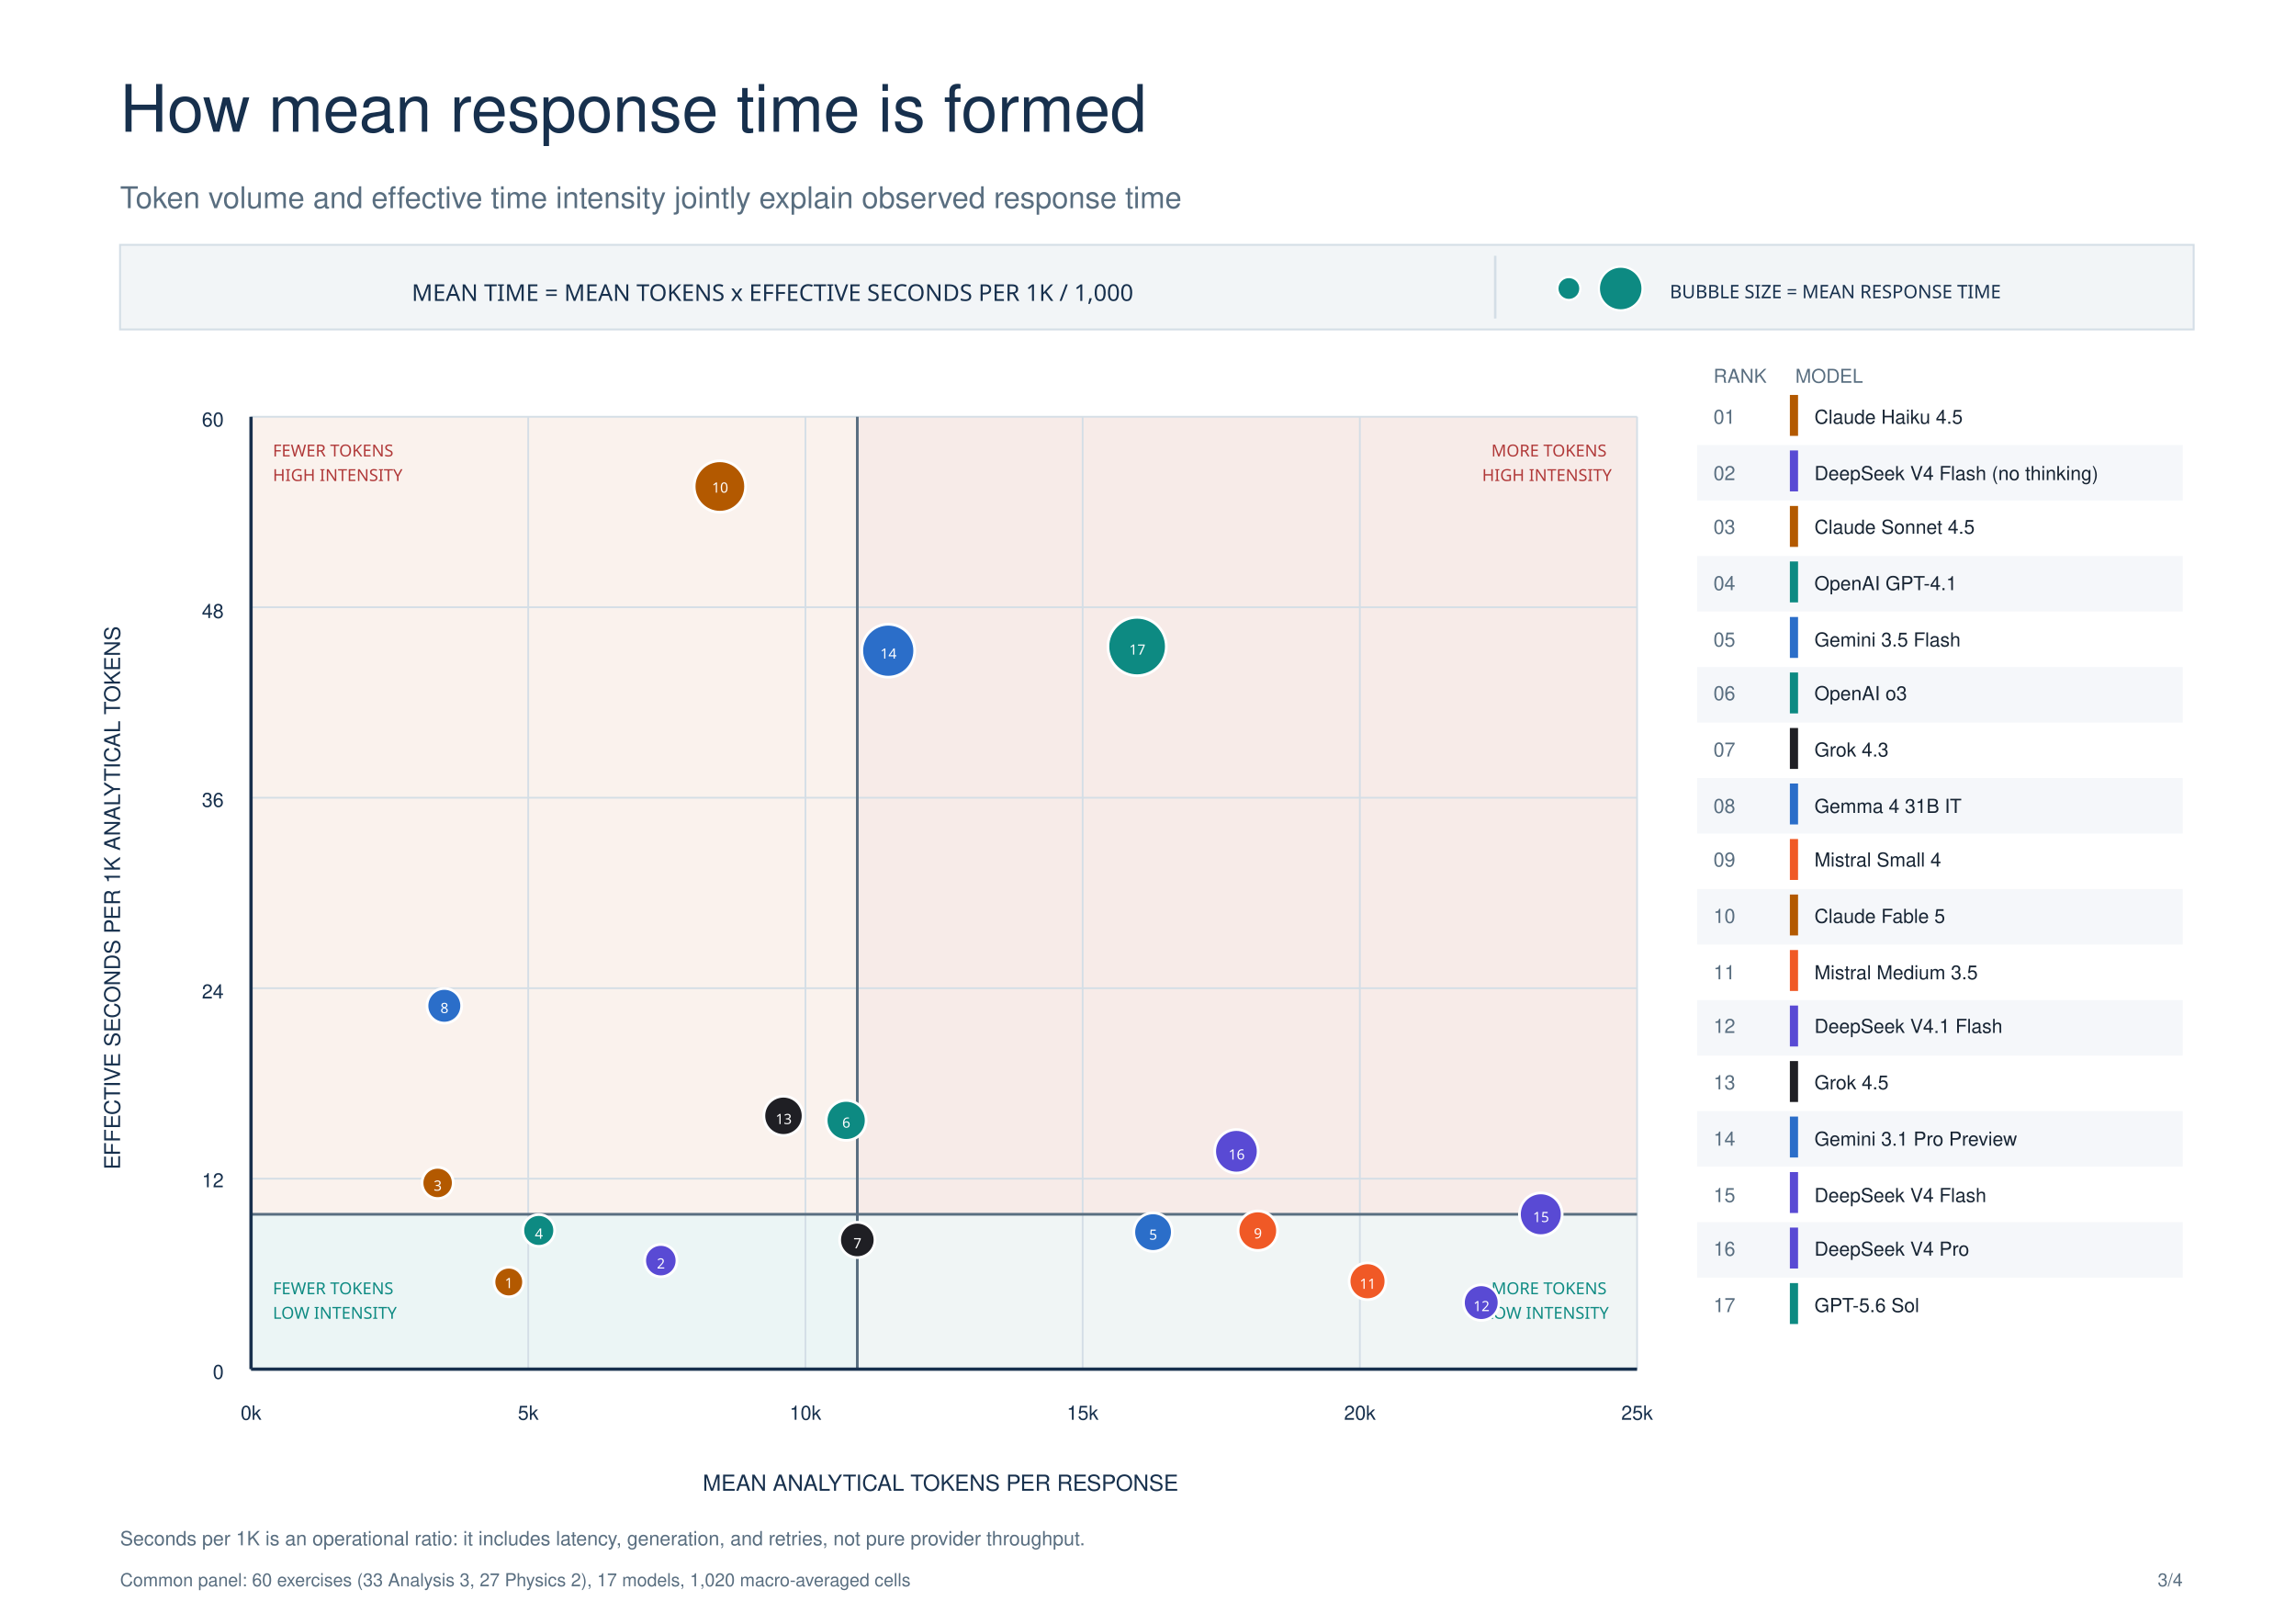
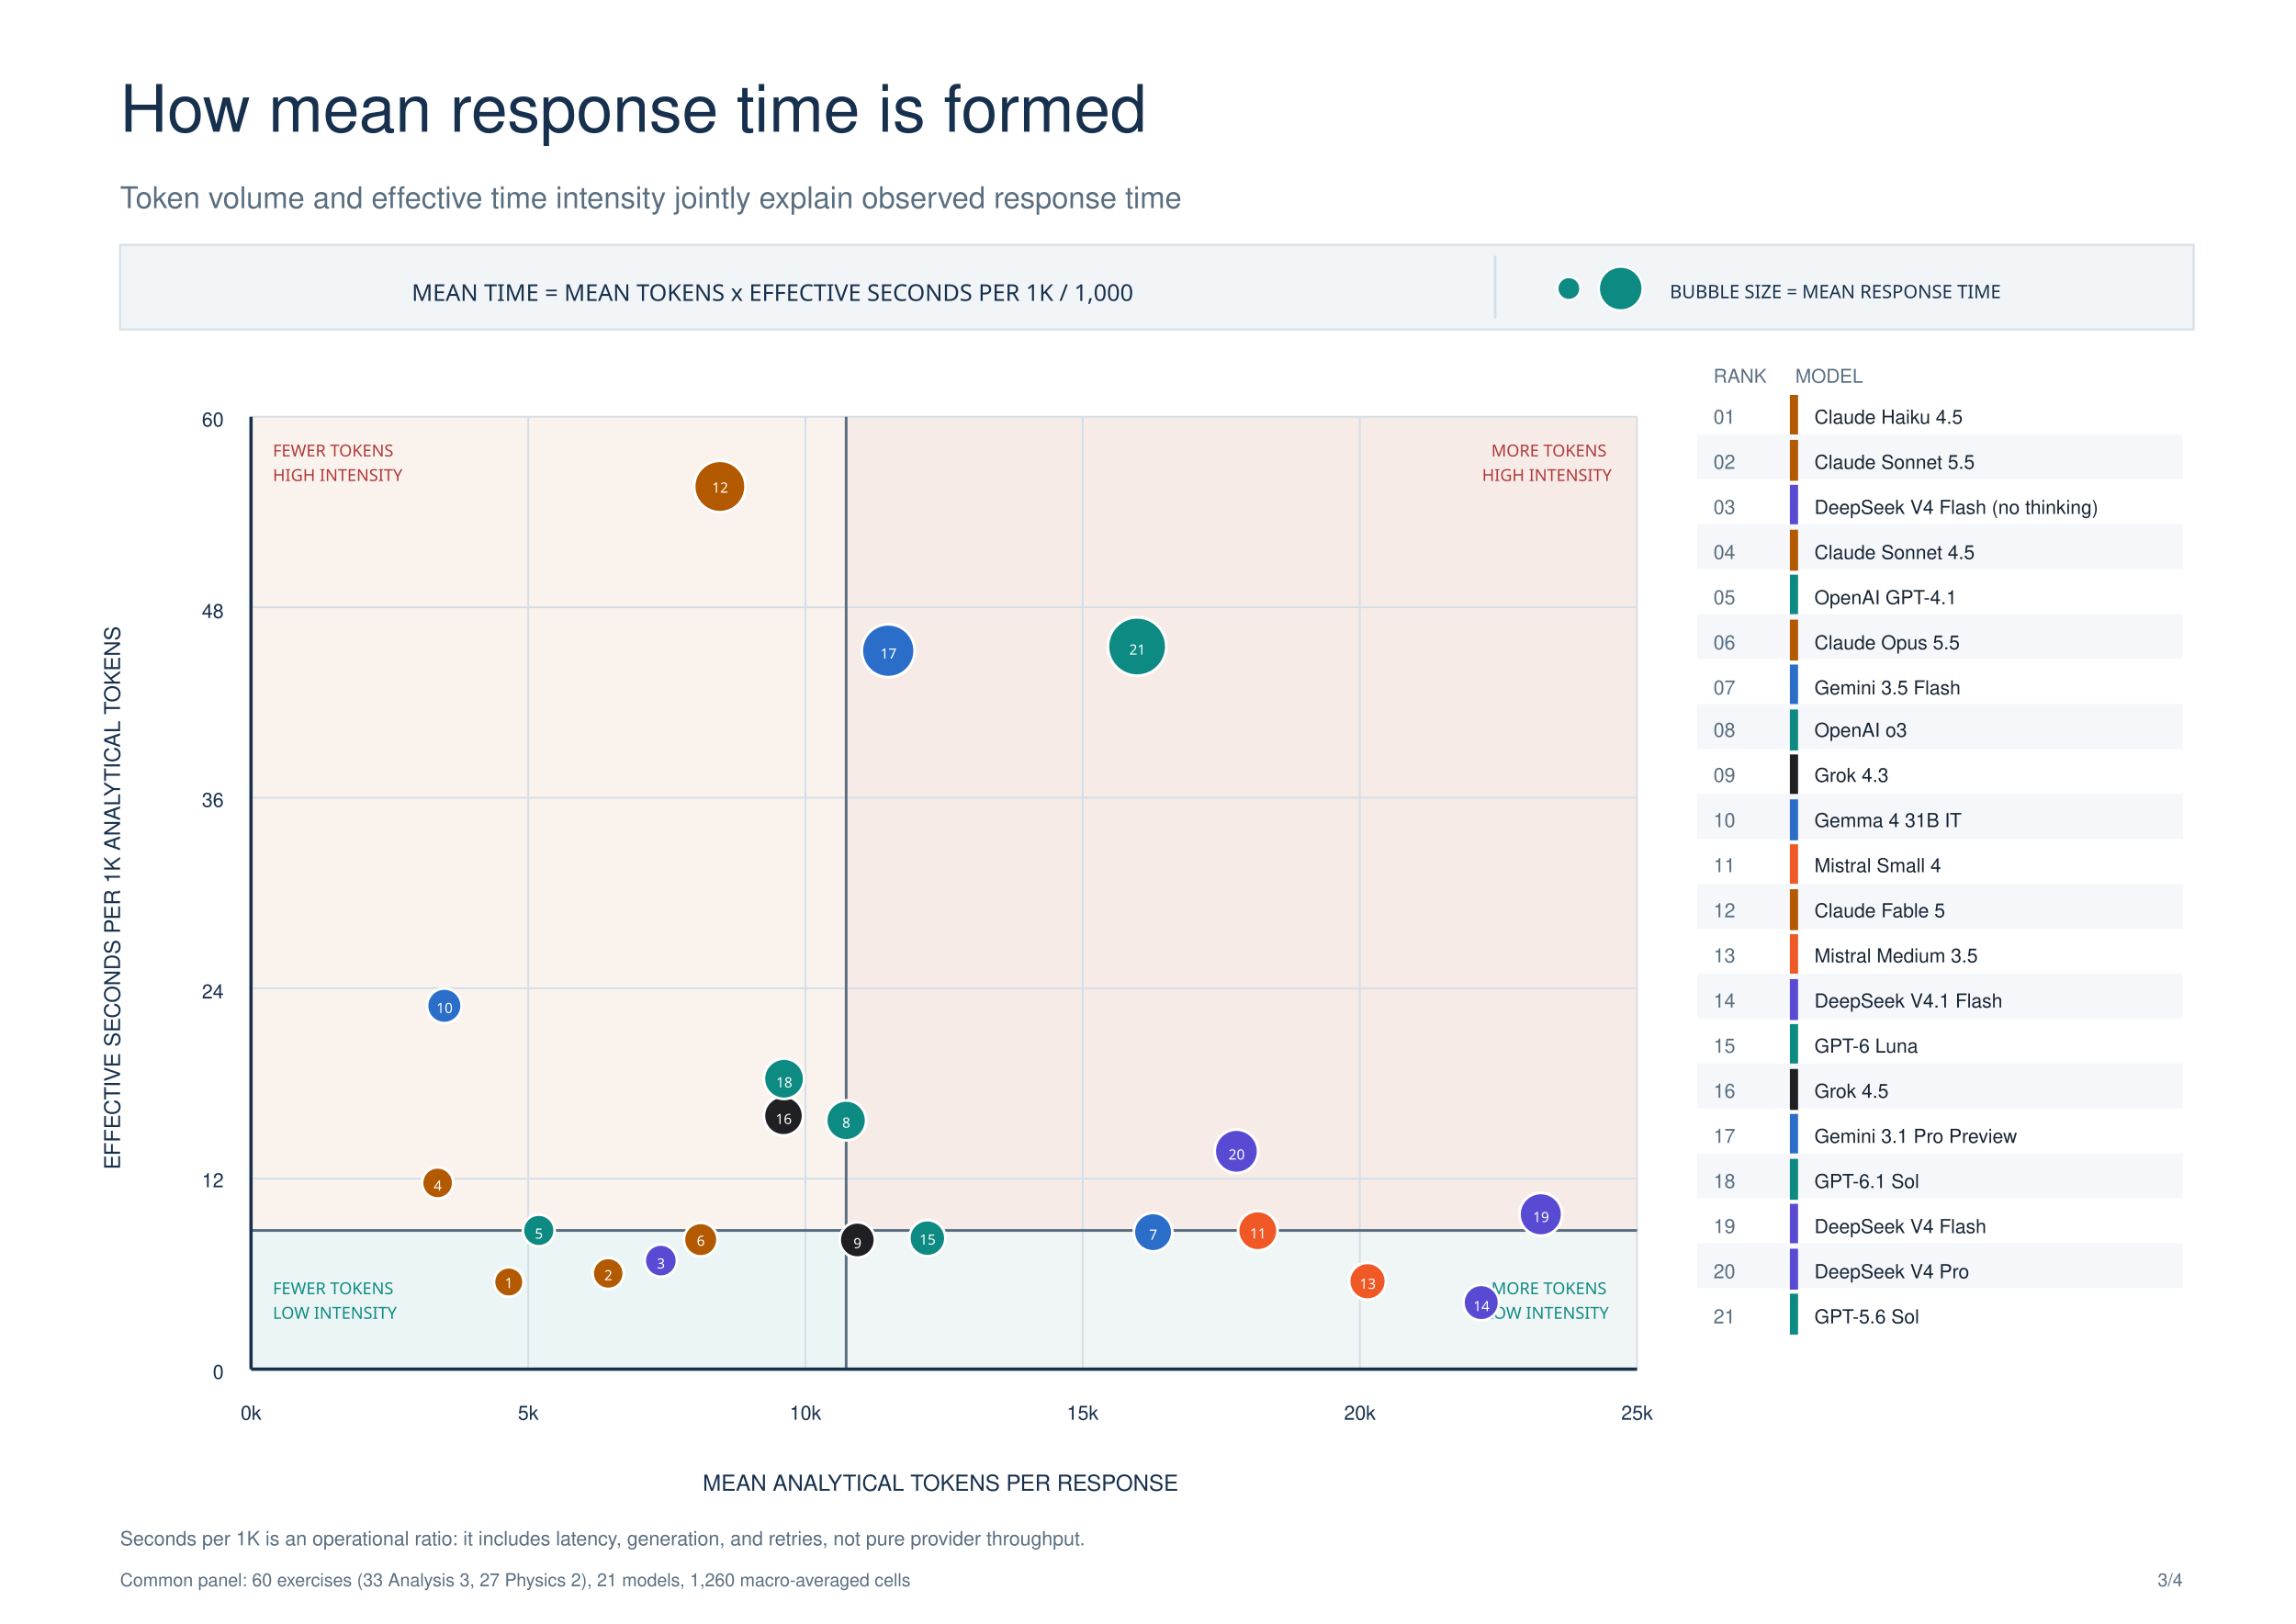
<svg xmlns="http://www.w3.org/2000/svg" width="841.89" height="595.276" preserveAspectRatio="xMinYMin meet" viewBox="0 0 841 595" version="1.0" fill-rule="evenodd">
  <clipPath id="clip">
    <rect x="0" y="0" width="841.89" height="595.276" />
  </clipPath>
  <g id="group" transform="scale(1,-1) translate(0,-595)" style="clip-path: url(#clip)">
    <g transform="">
      <text x="44" y="547.276" style="font-family: Helvetica; font-size: 24px;fill: rgb(9%,19%,30%); stroke:none;" transform="translate(0,1094) scale(1,-1)">How mean response time is formed</text>
      <text x="44" y="519.276" style="font-family: Helvetica; font-size: 11px;fill: rgb(35%,43%,50%); stroke:none;" transform="translate(0,1038) scale(1,-1)">Token volume and effective time intensity jointly explain observed response time</text>
      <rect x="44" y="474.276" width="760" height="31.0" style="stroke: rgb(83%,87%,90%); stroke-linecap: butt; stroke-width: 0.7; fill: rgb(95%,96%,97%); fill-rule: evenodd;" />
      <text x="150.892" y="485.276" style="font-family: Helvetica-Bold; font-size: 8.5px;fill: rgb(9%,19%,30%); stroke:none;" transform="translate(0,970) scale(1,-1)">MEAN TIME = MEAN TOKENS x EFFECTIVE SECONDS PER 1K / 1,000</text>
      <path d="M 548,501.276 L 548,478.276 Z" style="stroke: rgb(83%,87%,90%); stroke-linecap: butt; stroke-width: 0.9;" />
      <circle cx="575" cy="489.276" r="4.2" style="stroke: rgb(100%,100%,100%); stroke-linecap: butt; stroke-width: 0.8; fill: rgb(5%,54%,51%); fill-rule: evenodd;" />
      <circle cx="594" cy="489.276" r="8.0" style="stroke: rgb(100%,100%,100%); stroke-linecap: butt; stroke-width: 0.8; fill: rgb(5%,54%,51%); fill-rule: evenodd;" />
      <text x="612" y="486.276" style="font-family: Helvetica-Bold; font-size: 6.8px;fill: rgb(9%,19%,30%); stroke:none;" transform="translate(0,972) scale(1,-1)">BUBBLE SIZE = MEAN RESPONSE TIME</text>
-       <rect x="92" y="150.029" width="222.214" height="292.246" style="stroke: none; stroke-linecap: butt; stroke-width: 0; fill: rgb(98%,95%,93%); fill-rule: evenodd;" />
-       <rect x="314.214" y="150.029" width="285.786" height="292.246" style="stroke: none; stroke-linecap: butt; stroke-width: 0; fill: rgb(97%,92%,91%); fill-rule: evenodd;" />
-       <rect x="92" y="93.276" width="222.214" height="56.754" style="stroke: none; stroke-linecap: butt; stroke-width: 0; fill: rgb(92%,96%,96%); fill-rule: evenodd;" />
-       <rect x="314.214" y="93.276" width="285.786" height="56.754" style="stroke: none; stroke-linecap: butt; stroke-width: 0; fill: rgb(94%,96%,96%); fill-rule: evenodd;" />
+       <rect x="92" y="144.107" width="218.124" height="298.169" style="stroke: none; stroke-linecap: butt; stroke-width: 0; fill: rgb(98%,95%,93%); fill-rule: evenodd;" />
+       <rect x="310.124" y="144.107" width="289.876" height="298.169" style="stroke: none; stroke-linecap: butt; stroke-width: 0; fill: rgb(97%,92%,91%); fill-rule: evenodd;" />
+       <rect x="92" y="93.276" width="218.124" height="50.831" style="stroke: none; stroke-linecap: butt; stroke-width: 0; fill: rgb(92%,96%,96%); fill-rule: evenodd;" />
+       <rect x="310.124" y="93.276" width="289.876" height="50.831" style="stroke: none; stroke-linecap: butt; stroke-width: 0; fill: rgb(94%,96%,96%); fill-rule: evenodd;" />
      <path d="M 92,442.276 L 92,93.276 Z" style="stroke: rgb(83%,87%,90%); stroke-linecap: butt; stroke-width: 0.65;" />
      <path d="M 92,93.276 L 600,93.276 Z" style="stroke: rgb(83%,87%,90%); stroke-linecap: butt; stroke-width: 0.65;" />
      <text x="88.198" y="75.276" style="font-family: Helvetica; font-size: 7.2px;fill: rgb(9%,19%,30%); stroke:none;" transform="translate(0,150) scale(1,-1)">0k</text>
      <text x="77.997" y="90.276" style="font-family: Helvetica; font-size: 7.2px;fill: rgb(9%,19%,30%); stroke:none;" transform="translate(0,180) scale(1,-1)">0</text>
      <path d="M 193.6,442.276 L 193.6,93.276 Z" style="stroke: rgb(83%,87%,90%); stroke-linecap: butt; stroke-width: 0.65;" />
      <path d="M 92,163.076 L 600,163.076 Z" style="stroke: rgb(83%,87%,90%); stroke-linecap: butt; stroke-width: 0.65;" />
      <text x="189.798" y="75.276" style="font-family: Helvetica; font-size: 7.2px;fill: rgb(9%,19%,30%); stroke:none;" transform="translate(0,150) scale(1,-1)">5k</text>
      <text x="73.994" y="160.076" style="font-family: Helvetica; font-size: 7.2px;fill: rgb(9%,19%,30%); stroke:none;" transform="translate(0,320) scale(1,-1)">12</text>
      <path d="M 295.2,442.276 L 295.2,93.276 Z" style="stroke: rgb(83%,87%,90%); stroke-linecap: butt; stroke-width: 0.65;" />
      <path d="M 92,232.876 L 600,232.876 Z" style="stroke: rgb(83%,87%,90%); stroke-linecap: butt; stroke-width: 0.65;" />
      <text x="289.397" y="75.276" style="font-family: Helvetica; font-size: 7.2px;fill: rgb(9%,19%,30%); stroke:none;" transform="translate(0,150) scale(1,-1)">10k</text>
      <text x="73.994" y="229.876" style="font-family: Helvetica; font-size: 7.2px;fill: rgb(9%,19%,30%); stroke:none;" transform="translate(0,459) scale(1,-1)">24</text>
      <path d="M 396.8,442.276 L 396.8,93.276 Z" style="stroke: rgb(83%,87%,90%); stroke-linecap: butt; stroke-width: 0.65;" />
      <path d="M 92,302.676 L 600,302.676 Z" style="stroke: rgb(83%,87%,90%); stroke-linecap: butt; stroke-width: 0.65;" />
      <text x="390.997" y="75.276" style="font-family: Helvetica; font-size: 7.2px;fill: rgb(9%,19%,30%); stroke:none;" transform="translate(0,150) scale(1,-1)">15k</text>
      <text x="73.994" y="299.676" style="font-family: Helvetica; font-size: 7.2px;fill: rgb(9%,19%,30%); stroke:none;" transform="translate(0,599) scale(1,-1)">36</text>
      <path d="M 498.4,442.276 L 498.4,93.276 Z" style="stroke: rgb(83%,87%,90%); stroke-linecap: butt; stroke-width: 0.65;" />
      <path d="M 92,372.476 L 600,372.476 Z" style="stroke: rgb(83%,87%,90%); stroke-linecap: butt; stroke-width: 0.65;" />
      <text x="492.597" y="75.276" style="font-family: Helvetica; font-size: 7.2px;fill: rgb(9%,19%,30%); stroke:none;" transform="translate(0,150) scale(1,-1)">20k</text>
      <text x="73.994" y="369.476" style="font-family: Helvetica; font-size: 7.2px;fill: rgb(9%,19%,30%); stroke:none;" transform="translate(0,738) scale(1,-1)">48</text>
      <path d="M 600,442.276 L 600,93.276 Z" style="stroke: rgb(83%,87%,90%); stroke-linecap: butt; stroke-width: 0.65;" />
      <path d="M 92,442.276 L 600,442.276 Z" style="stroke: rgb(83%,87%,90%); stroke-linecap: butt; stroke-width: 0.65;" />
      <text x="594.197" y="75.276" style="font-family: Helvetica; font-size: 7.2px;fill: rgb(9%,19%,30%); stroke:none;" transform="translate(0,150) scale(1,-1)">25k</text>
      <text x="73.994" y="439.276" style="font-family: Helvetica; font-size: 7.2px;fill: rgb(9%,19%,30%); stroke:none;" transform="translate(0,878) scale(1,-1)">60</text>
-       <path d="M 314.214,442.276 L 314.214,93.276 Z" style="stroke: rgb(35%,43%,50%); stroke-linecap: butt; stroke-width: 1;" />
-       <path d="M 92,150.029 L 600,150.029 Z" style="stroke: rgb(35%,43%,50%); stroke-linecap: butt; stroke-width: 1;" />
+       <path d="M 310.124,442.276 L 310.124,93.276 Z" style="stroke: rgb(35%,43%,50%); stroke-linecap: butt; stroke-width: 1;" />
+       <path d="M 92,144.107 L 600,144.107 Z" style="stroke: rgb(35%,43%,50%); stroke-linecap: butt; stroke-width: 1;" />
      <path d="M 92,93.276 L 600,93.276 Z" style="stroke: rgb(9%,19%,30%); stroke-linecap: butt; stroke-width: 1.2;" />
      <path d="M 92,442.276 L 92,93.276 Z" style="stroke: rgb(9%,19%,30%); stroke-linecap: butt; stroke-width: 1.2;" />
      <text x="100" y="428.276" style="font-family: Helvetica-Bold; font-size: 6.1px;fill: rgb(69%,22%,22%); stroke:none;" transform="translate(0,856) scale(1,-1)">FEWER TOKENS</text>
      <text x="100" y="419.276" style="font-family: Helvetica-Bold; font-size: 6.1px;fill: rgb(69%,22%,22%); stroke:none;" transform="translate(0,838) scale(1,-1)">HIGH INTENSITY</text>
      <text x="546.586" y="428.276" style="font-family: Helvetica-Bold; font-size: 6.1px;fill: rgb(69%,22%,22%); stroke:none;" transform="translate(0,856) scale(1,-1)">MORE TOKENS</text>
      <text x="543.194" y="419.276" style="font-family: Helvetica-Bold; font-size: 6.1px;fill: rgb(69%,22%,22%); stroke:none;" transform="translate(0,838) scale(1,-1)">HIGH INTENSITY</text>
      <text x="100" y="121.276" style="font-family: Helvetica-Bold; font-size: 6.1px;fill: rgb(5%,54%,51%); stroke:none;" transform="translate(0,242) scale(1,-1)">FEWER TOKENS</text>
      <text x="100" y="112.276" style="font-family: Helvetica-Bold; font-size: 6.1px;fill: rgb(5%,54%,51%); stroke:none;" transform="translate(0,224) scale(1,-1)">LOW INTENSITY</text>
      <text x="546.586" y="121.276" style="font-family: Helvetica-Bold; font-size: 6.1px;fill: rgb(5%,54%,51%); stroke:none;" transform="translate(0,242) scale(1,-1)">MORE TOKENS</text>
      <text x="544.213" y="112.276" style="font-family: Helvetica-Bold; font-size: 6.1px;fill: rgb(5%,54%,51%); stroke:none;" transform="translate(0,224) scale(1,-1)">LOW INTENSITY</text>
      <circle cx="186.468" cy="125.217" r="5.418" style="stroke: rgb(100%,100%,100%); stroke-linecap: butt; stroke-width: 1; fill: rgb(70%,35%,0%); fill-rule: evenodd;" />
      <text x="185.023" y="123.017" style="font-family: Helvetica-Bold; font-size: 5.2px;fill: rgb(100%,100%,100%); stroke:none;" transform="translate(0,246) scale(1,-1)">1</text>
+       <circle cx="222.915" cy="128.366" r="5.702" style="stroke: rgb(100%,100%,100%); stroke-linecap: butt; stroke-width: 1; fill: rgb(70%,35%,0%); fill-rule: evenodd;" />
+       <text x="221.469" y="126.166" style="font-family: Helvetica-Bold; font-size: 5.2px;fill: rgb(100%,100%,100%); stroke:none;" transform="translate(0,252) scale(1,-1)">2</text>
      <circle cx="242.197" cy="133.053" r="5.913" style="stroke: rgb(100%,100%,100%); stroke-linecap: butt; stroke-width: 1; fill: rgb(35%,29%,83%); fill-rule: evenodd;" />
-       <text x="240.751" y="130.853" style="font-family: Helvetica-Bold; font-size: 5.2px;fill: rgb(100%,100%,100%); stroke:none;" transform="translate(0,261) scale(1,-1)">2</text>
+       <text x="240.751" y="130.853" style="font-family: Helvetica-Bold; font-size: 5.2px;fill: rgb(100%,100%,100%); stroke:none;" transform="translate(0,261) scale(1,-1)">3</text>
      <circle cx="160.4" cy="161.524" r="5.714" style="stroke: rgb(100%,100%,100%); stroke-linecap: butt; stroke-width: 1; fill: rgb(70%,35%,0%); fill-rule: evenodd;" />
-       <text x="158.954" y="159.324" style="font-family: Helvetica-Bold; font-size: 5.2px;fill: rgb(100%,100%,100%); stroke:none;" transform="translate(0,318) scale(1,-1)">3</text>
+       <text x="158.954" y="159.324" style="font-family: Helvetica-Bold; font-size: 5.2px;fill: rgb(100%,100%,100%); stroke:none;" transform="translate(0,318) scale(1,-1)">4</text>
      <circle cx="197.459" cy="144.107" r="5.823" style="stroke: rgb(100%,100%,100%); stroke-linecap: butt; stroke-width: 1; fill: rgb(5%,54%,51%); fill-rule: evenodd;" />
-       <text x="196.014" y="141.907" style="font-family: Helvetica-Bold; font-size: 5.2px;fill: rgb(100%,100%,100%); stroke:none;" transform="translate(0,283) scale(1,-1)">4</text>
+       <text x="196.014" y="141.907" style="font-family: Helvetica-Bold; font-size: 5.2px;fill: rgb(100%,100%,100%); stroke:none;" transform="translate(0,283) scale(1,-1)">5</text>
+       <circle cx="256.811" cy="140.744" r="6.16" style="stroke: rgb(100%,100%,100%); stroke-linecap: butt; stroke-width: 1; fill: rgb(70%,35%,0%); fill-rule: evenodd;" />
+       <text x="255.366" y="138.544" style="font-family: Helvetica-Bold; font-size: 5.2px;fill: rgb(100%,100%,100%); stroke:none;" transform="translate(0,277) scale(1,-1)">6</text>
      <circle cx="422.607" cy="143.489" r="7.056" style="stroke: rgb(100%,100%,100%); stroke-linecap: butt; stroke-width: 1; fill: rgb(17%,43%,79%); fill-rule: evenodd;" />
-       <text x="421.161" y="141.289" style="font-family: Helvetica-Bold; font-size: 5.2px;fill: rgb(100%,100%,100%); stroke:none;" transform="translate(0,282) scale(1,-1)">5</text>
+       <text x="421.161" y="141.289" style="font-family: Helvetica-Bold; font-size: 5.2px;fill: rgb(100%,100%,100%); stroke:none;" transform="translate(0,282) scale(1,-1)">7</text>
      <circle cx="310.124" cy="184.439" r="7.326" style="stroke: rgb(100%,100%,100%); stroke-linecap: butt; stroke-width: 1; fill: rgb(5%,54%,51%); fill-rule: evenodd;" />
-       <text x="308.678" y="182.239" style="font-family: Helvetica-Bold; font-size: 5.2px;fill: rgb(100%,100%,100%); stroke:none;" transform="translate(0,364) scale(1,-1)">6</text>
+       <text x="308.678" y="182.239" style="font-family: Helvetica-Bold; font-size: 5.2px;fill: rgb(100%,100%,100%); stroke:none;" transform="translate(0,364) scale(1,-1)">8</text>
      <circle cx="314.214" cy="140.631" r="6.474" style="stroke: rgb(100%,100%,100%); stroke-linecap: butt; stroke-width: 1; fill: rgb(12%,12%,14%); fill-rule: evenodd;" />
-       <text x="312.769" y="138.431" style="font-family: Helvetica-Bold; font-size: 5.2px;fill: rgb(100%,100%,100%); stroke:none;" transform="translate(0,276) scale(1,-1)">7</text>
+       <text x="312.769" y="138.431" style="font-family: Helvetica-Bold; font-size: 5.2px;fill: rgb(100%,100%,100%); stroke:none;" transform="translate(0,276) scale(1,-1)">9</text>
      <circle cx="162.853" cy="226.435" r="6.353" style="stroke: rgb(100%,100%,100%); stroke-linecap: butt; stroke-width: 1; fill: rgb(17%,43%,79%); fill-rule: evenodd;" />
-       <text x="161.408" y="224.235" style="font-family: Helvetica-Bold; font-size: 5.2px;fill: rgb(100%,100%,100%); stroke:none;" transform="translate(0,448) scale(1,-1)">8</text>
+       <text x="159.962" y="224.235" style="font-family: Helvetica-Bold; font-size: 5.2px;fill: rgb(100%,100%,100%); stroke:none;" transform="translate(0,448) scale(1,-1)">10</text>
      <circle cx="460.989" cy="144.013" r="7.233" style="stroke: rgb(100%,100%,100%); stroke-linecap: butt; stroke-width: 1; fill: rgb(94%,35%,15%); fill-rule: evenodd;" />
-       <text x="459.544" y="141.813" style="font-family: Helvetica-Bold; font-size: 5.2px;fill: rgb(100%,100%,100%); stroke:none;" transform="translate(0,283) scale(1,-1)">9</text>
+       <text x="458.098" y="141.813" style="font-family: Helvetica-Bold; font-size: 5.2px;fill: rgb(100%,100%,100%); stroke:none;" transform="translate(0,283) scale(1,-1)">11</text>
      <circle cx="263.836" cy="416.729" r="9.425" style="stroke: rgb(100%,100%,100%); stroke-linecap: butt; stroke-width: 1; fill: rgb(70%,35%,0%); fill-rule: evenodd;" />
-       <text x="260.945" y="414.529" style="font-family: Helvetica-Bold; font-size: 5.2px;fill: rgb(100%,100%,100%); stroke:none;" transform="translate(0,829) scale(1,-1)">10</text>
+       <text x="260.945" y="414.529" style="font-family: Helvetica-Bold; font-size: 5.2px;fill: rgb(100%,100%,100%); stroke:none;" transform="translate(0,829) scale(1,-1)">12</text>
      <circle cx="501.206" cy="125.488" r="6.745" style="stroke: rgb(100%,100%,100%); stroke-linecap: butt; stroke-width: 1; fill: rgb(94%,35%,15%); fill-rule: evenodd;" />
-       <text x="498.315" y="123.288" style="font-family: Helvetica-Bold; font-size: 5.2px;fill: rgb(100%,100%,100%); stroke:none;" transform="translate(0,246) scale(1,-1)">11</text>
+       <text x="498.315" y="123.288" style="font-family: Helvetica-Bold; font-size: 5.2px;fill: rgb(100%,100%,100%); stroke:none;" transform="translate(0,246) scale(1,-1)">13</text>
      <circle cx="542.883" cy="117.669" r="6.525" style="stroke: rgb(100%,100%,100%); stroke-linecap: butt; stroke-width: 1; fill: rgb(35%,29%,83%); fill-rule: evenodd;" />
-       <text x="539.992" y="115.469" style="font-family: Helvetica-Bold; font-size: 5.2px;fill: rgb(100%,100%,100%); stroke:none;" transform="translate(0,230) scale(1,-1)">12</text>
+       <text x="539.992" y="115.469" style="font-family: Helvetica-Bold; font-size: 5.2px;fill: rgb(100%,100%,100%); stroke:none;" transform="translate(0,230) scale(1,-1)">14</text>
+       <circle cx="339.889" cy="141.282" r="6.618" style="stroke: rgb(100%,100%,100%); stroke-linecap: butt; stroke-width: 1; fill: rgb(5%,54%,51%); fill-rule: evenodd;" />
+       <text x="336.998" y="139.082" style="font-family: Helvetica-Bold; font-size: 5.2px;fill: rgb(100%,100%,100%); stroke:none;" transform="translate(0,278) scale(1,-1)">15</text>
      <circle cx="287.148" cy="186.109" r="7.183" style="stroke: rgb(100%,100%,100%); stroke-linecap: butt; stroke-width: 1; fill: rgb(12%,12%,14%); fill-rule: evenodd;" />
-       <text x="284.257" y="183.909" style="font-family: Helvetica-Bold; font-size: 5.2px;fill: rgb(100%,100%,100%); stroke:none;" transform="translate(0,367) scale(1,-1)">13</text>
+       <text x="284.257" y="183.909" style="font-family: Helvetica-Bold; font-size: 5.2px;fill: rgb(100%,100%,100%); stroke:none;" transform="translate(0,367) scale(1,-1)">16</text>
      <circle cx="325.545" cy="356.551" r="9.696" style="stroke: rgb(100%,100%,100%); stroke-linecap: butt; stroke-width: 1; fill: rgb(17%,43%,79%); fill-rule: evenodd;" />
-       <text x="322.654" y="354.351" style="font-family: Helvetica-Bold; font-size: 5.2px;fill: rgb(100%,100%,100%); stroke:none;" transform="translate(0,708) scale(1,-1)">14</text>
+       <text x="322.654" y="354.351" style="font-family: Helvetica-Bold; font-size: 5.2px;fill: rgb(100%,100%,100%); stroke:none;" transform="translate(0,708) scale(1,-1)">17</text>
+       <circle cx="287.355" cy="199.691" r="7.396" style="stroke: rgb(100%,100%,100%); stroke-linecap: butt; stroke-width: 1; fill: rgb(5%,54%,51%); fill-rule: evenodd;" />
+       <text x="284.464" y="197.491" style="font-family: Helvetica-Bold; font-size: 5.2px;fill: rgb(100%,100%,100%); stroke:none;" transform="translate(0,394) scale(1,-1)">18</text>
      <circle cx="564.716" cy="150.029" r="7.83" style="stroke: rgb(100%,100%,100%); stroke-linecap: butt; stroke-width: 1; fill: rgb(35%,29%,83%); fill-rule: evenodd;" />
-       <text x="561.824" y="147.829" style="font-family: Helvetica-Bold; font-size: 5.2px;fill: rgb(100%,100%,100%); stroke:none;" transform="translate(0,295) scale(1,-1)">15</text>
+       <text x="561.824" y="147.829" style="font-family: Helvetica-Bold; font-size: 5.2px;fill: rgb(100%,100%,100%); stroke:none;" transform="translate(0,295) scale(1,-1)">19</text>
      <circle cx="453.155" cy="173.116" r="7.964" style="stroke: rgb(100%,100%,100%); stroke-linecap: butt; stroke-width: 1; fill: rgb(35%,29%,83%); fill-rule: evenodd;" />
-       <text x="450.264" y="170.916" style="font-family: Helvetica-Bold; font-size: 5.2px;fill: rgb(100%,100%,100%); stroke:none;" transform="translate(0,341) scale(1,-1)">16</text>
+       <text x="450.264" y="170.916" style="font-family: Helvetica-Bold; font-size: 5.2px;fill: rgb(100%,100%,100%); stroke:none;" transform="translate(0,341) scale(1,-1)">20</text>
      <circle cx="416.763" cy="358.091" r="10.7" style="stroke: rgb(100%,100%,100%); stroke-linecap: butt; stroke-width: 1; fill: rgb(5%,54%,51%); fill-rule: evenodd;" />
-       <text x="413.872" y="355.891" style="font-family: Helvetica-Bold; font-size: 5.2px;fill: rgb(100%,100%,100%); stroke:none;" transform="translate(0,711) scale(1,-1)">17</text>
+       <text x="413.872" y="355.891" style="font-family: Helvetica-Bold; font-size: 5.2px;fill: rgb(100%,100%,100%); stroke:none;" transform="translate(0,711) scale(1,-1)">21</text>
      <text x="257.552" y="49.276" style="font-family: Helvetica; font-size: 8.1px;fill: rgb(9%,19%,30%); stroke:none;" transform="translate(0,98) scale(1,-1)">MEAN ANALYTICAL TOKENS PER RESPONSE</text>
      <g transform=" matrix(0,1,-1,0,44,267.7756)">
        <text x="-101.36" y="0" style="font-family: Helvetica; font-size: 8.0px;fill: rgb(9%,19%,30%); stroke:none;" transform="translate(0,0) scale(1,-1)">EFFECTIVE SECONDS PER 1K ANALYTICAL TOKENS</text>
      </g>
      <text x="628" y="455.276" style="font-family: Helvetica; font-size: 7.0px;fill: rgb(35%,43%,50%); stroke:none;" transform="translate(0,910) scale(1,-1)">RANK</text>
      <text x="658" y="455.276" style="font-family: Helvetica; font-size: 7.0px;fill: rgb(35%,43%,50%); stroke:none;" transform="translate(0,910) scale(1,-1)">MODEL</text>
      <text x="628" y="440.276" style="font-family: Helvetica; font-size: 7.2px;fill: rgb(35%,43%,50%); stroke:none;" transform="translate(0,880) scale(1,-1)">01</text>
      <rect x="656" y="435.276" width="3" height="15.0" style="stroke: none; stroke-linecap: butt; stroke-width: 0; fill: rgb(70%,35%,0%); fill-rule: evenodd;" />
      <text x="665" y="440.276" style="font-family: Helvetica; font-size: 7.1px;fill: rgb(9%,14%,20%); stroke:none;" transform="translate(0,880) scale(1,-1)">Claude Haiku 4.5</text>
-       <rect x="622" y="411.593" width="178" height="20.341" style="stroke: none; stroke-linecap: butt; stroke-width: 0; fill: rgb(96%,97%,98%); fill-rule: evenodd;" />
-       <text x="628" y="419.934" style="font-family: Helvetica; font-size: 7.2px;fill: rgb(35%,43%,50%); stroke:none;" transform="translate(0,839) scale(1,-1)">02</text>
-       <rect x="656" y="414.934" width="3" height="15.0" style="stroke: none; stroke-linecap: butt; stroke-width: 0; fill: rgb(35%,29%,83%); fill-rule: evenodd;" />
-       <text x="665" y="419.934" style="font-family: Helvetica; font-size: 7.1px;fill: rgb(9%,14%,20%); stroke:none;" transform="translate(0,839) scale(1,-1)">DeepSeek V4 Flash (no thinking)</text>
-       <text x="628" y="399.593" style="font-family: Helvetica; font-size: 7.2px;fill: rgb(35%,43%,50%); stroke:none;" transform="translate(0,799) scale(1,-1)">03</text>
-       <rect x="656" y="394.593" width="3" height="15.0" style="stroke: none; stroke-linecap: butt; stroke-width: 0; fill: rgb(70%,35%,0%); fill-rule: evenodd;" />
-       <text x="665" y="399.593" style="font-family: Helvetica; font-size: 7.1px;fill: rgb(9%,14%,20%); stroke:none;" transform="translate(0,799) scale(1,-1)">Claude Sonnet 4.5</text>
-       <rect x="622" y="370.911" width="178" height="20.341" style="stroke: none; stroke-linecap: butt; stroke-width: 0; fill: rgb(96%,97%,98%); fill-rule: evenodd;" />
-       <text x="628" y="379.252" style="font-family: Helvetica; font-size: 7.2px;fill: rgb(35%,43%,50%); stroke:none;" transform="translate(0,758) scale(1,-1)">04</text>
-       <rect x="656" y="374.252" width="3" height="15.0" style="stroke: none; stroke-linecap: butt; stroke-width: 0; fill: rgb(5%,54%,51%); fill-rule: evenodd;" />
-       <text x="665" y="379.252" style="font-family: Helvetica; font-size: 7.1px;fill: rgb(9%,14%,20%); stroke:none;" transform="translate(0,758) scale(1,-1)">OpenAI GPT-4.1</text>
-       <text x="628" y="358.911" style="font-family: Helvetica; font-size: 7.2px;fill: rgb(35%,43%,50%); stroke:none;" transform="translate(0,717) scale(1,-1)">05</text>
-       <rect x="656" y="353.911" width="3" height="15.0" style="stroke: none; stroke-linecap: butt; stroke-width: 0; fill: rgb(17%,43%,79%); fill-rule: evenodd;" />
-       <text x="665" y="358.911" style="font-family: Helvetica; font-size: 7.1px;fill: rgb(9%,14%,20%); stroke:none;" transform="translate(0,717) scale(1,-1)">Gemini 3.5 Flash</text>
-       <rect x="622" y="330.229" width="178" height="20.341" style="stroke: none; stroke-linecap: butt; stroke-width: 0; fill: rgb(96%,97%,98%); fill-rule: evenodd;" />
-       <text x="628" y="338.57" style="font-family: Helvetica; font-size: 7.2px;fill: rgb(35%,43%,50%); stroke:none;" transform="translate(0,677) scale(1,-1)">06</text>
-       <rect x="656" y="333.57" width="3" height="15.0" style="stroke: none; stroke-linecap: butt; stroke-width: 0; fill: rgb(5%,54%,51%); fill-rule: evenodd;" />
-       <text x="665" y="338.57" style="font-family: Helvetica; font-size: 7.1px;fill: rgb(9%,14%,20%); stroke:none;" transform="translate(0,677) scale(1,-1)">OpenAI o3</text>
-       <text x="628" y="318.229" style="font-family: Helvetica; font-size: 7.2px;fill: rgb(35%,43%,50%); stroke:none;" transform="translate(0,636) scale(1,-1)">07</text>
-       <rect x="656" y="313.229" width="3" height="15.0" style="stroke: none; stroke-linecap: butt; stroke-width: 0; fill: rgb(12%,12%,14%); fill-rule: evenodd;" />
-       <text x="665" y="318.229" style="font-family: Helvetica; font-size: 7.1px;fill: rgb(9%,14%,20%); stroke:none;" transform="translate(0,636) scale(1,-1)">Grok 4.3</text>
-       <rect x="622" y="289.546" width="178" height="20.341" style="stroke: none; stroke-linecap: butt; stroke-width: 0; fill: rgb(96%,97%,98%); fill-rule: evenodd;" />
-       <text x="628" y="297.887" style="font-family: Helvetica; font-size: 7.2px;fill: rgb(35%,43%,50%); stroke:none;" transform="translate(0,595) scale(1,-1)">08</text>
-       <rect x="656" y="292.887" width="3" height="15.0" style="stroke: none; stroke-linecap: butt; stroke-width: 0; fill: rgb(17%,43%,79%); fill-rule: evenodd;" />
-       <text x="665" y="297.887" style="font-family: Helvetica; font-size: 7.1px;fill: rgb(9%,14%,20%); stroke:none;" transform="translate(0,595) scale(1,-1)">Gemma 4 31B IT</text>
-       <text x="628" y="277.546" style="font-family: Helvetica; font-size: 7.2px;fill: rgb(35%,43%,50%); stroke:none;" transform="translate(0,555) scale(1,-1)">09</text>
-       <rect x="656" y="272.546" width="3" height="15.0" style="stroke: none; stroke-linecap: butt; stroke-width: 0; fill: rgb(94%,35%,15%); fill-rule: evenodd;" />
-       <text x="665" y="277.546" style="font-family: Helvetica; font-size: 7.1px;fill: rgb(9%,14%,20%); stroke:none;" transform="translate(0,555) scale(1,-1)">Mistral Small 4</text>
-       <rect x="622" y="248.864" width="178" height="20.341" style="stroke: none; stroke-linecap: butt; stroke-width: 0; fill: rgb(96%,97%,98%); fill-rule: evenodd;" />
-       <text x="628" y="257.205" style="font-family: Helvetica; font-size: 7.2px;fill: rgb(35%,43%,50%); stroke:none;" transform="translate(0,514) scale(1,-1)">10</text>
-       <rect x="656" y="252.205" width="3" height="15.0" style="stroke: none; stroke-linecap: butt; stroke-width: 0; fill: rgb(70%,35%,0%); fill-rule: evenodd;" />
-       <text x="665" y="257.205" style="font-family: Helvetica; font-size: 7.1px;fill: rgb(9%,14%,20%); stroke:none;" transform="translate(0,514) scale(1,-1)">Claude Fable 5</text>
-       <text x="628" y="236.864" style="font-family: Helvetica; font-size: 7.2px;fill: rgb(35%,43%,50%); stroke:none;" transform="translate(0,473) scale(1,-1)">11</text>
-       <rect x="656" y="231.864" width="3" height="15.0" style="stroke: none; stroke-linecap: butt; stroke-width: 0; fill: rgb(94%,35%,15%); fill-rule: evenodd;" />
-       <text x="665" y="236.864" style="font-family: Helvetica; font-size: 7.1px;fill: rgb(9%,14%,20%); stroke:none;" transform="translate(0,473) scale(1,-1)">Mistral Medium 3.5</text>
-       <rect x="622" y="208.181" width="178" height="20.341" style="stroke: none; stroke-linecap: butt; stroke-width: 0; fill: rgb(96%,97%,98%); fill-rule: evenodd;" />
-       <text x="628" y="216.523" style="font-family: Helvetica; font-size: 7.2px;fill: rgb(35%,43%,50%); stroke:none;" transform="translate(0,433) scale(1,-1)">12</text>
-       <rect x="656" y="211.523" width="3" height="15.0" style="stroke: none; stroke-linecap: butt; stroke-width: 0; fill: rgb(35%,29%,83%); fill-rule: evenodd;" />
-       <text x="665" y="216.523" style="font-family: Helvetica; font-size: 7.1px;fill: rgb(9%,14%,20%); stroke:none;" transform="translate(0,433) scale(1,-1)">DeepSeek V4.1 Flash</text>
-       <text x="628" y="196.181" style="font-family: Helvetica; font-size: 7.2px;fill: rgb(35%,43%,50%); stroke:none;" transform="translate(0,392) scale(1,-1)">13</text>
-       <rect x="656" y="191.181" width="3" height="15.0" style="stroke: none; stroke-linecap: butt; stroke-width: 0; fill: rgb(12%,12%,14%); fill-rule: evenodd;" />
-       <text x="665" y="196.181" style="font-family: Helvetica; font-size: 7.1px;fill: rgb(9%,14%,20%); stroke:none;" transform="translate(0,392) scale(1,-1)">Grok 4.5</text>
-       <rect x="622" y="167.499" width="178" height="20.341" style="stroke: none; stroke-linecap: butt; stroke-width: 0; fill: rgb(96%,97%,98%); fill-rule: evenodd;" />
-       <text x="628" y="175.84" style="font-family: Helvetica; font-size: 7.2px;fill: rgb(35%,43%,50%); stroke:none;" transform="translate(0,351) scale(1,-1)">14</text>
-       <rect x="656" y="170.84" width="3" height="15.0" style="stroke: none; stroke-linecap: butt; stroke-width: 0; fill: rgb(17%,43%,79%); fill-rule: evenodd;" />
-       <text x="665" y="175.84" style="font-family: Helvetica; font-size: 7.1px;fill: rgb(9%,14%,20%); stroke:none;" transform="translate(0,351) scale(1,-1)">Gemini 3.1 Pro Preview</text>
-       <text x="628" y="155.499" style="font-family: Helvetica; font-size: 7.2px;fill: rgb(35%,43%,50%); stroke:none;" transform="translate(0,310) scale(1,-1)">15</text>
-       <rect x="656" y="150.499" width="3" height="15.0" style="stroke: none; stroke-linecap: butt; stroke-width: 0; fill: rgb(35%,29%,83%); fill-rule: evenodd;" />
-       <text x="665" y="155.499" style="font-family: Helvetica; font-size: 7.1px;fill: rgb(9%,14%,20%); stroke:none;" transform="translate(0,310) scale(1,-1)">DeepSeek V4 Flash</text>
-       <rect x="622" y="126.817" width="178" height="20.341" style="stroke: none; stroke-linecap: butt; stroke-width: 0; fill: rgb(96%,97%,98%); fill-rule: evenodd;" />
-       <text x="628" y="135.158" style="font-family: Helvetica; font-size: 7.2px;fill: rgb(35%,43%,50%); stroke:none;" transform="translate(0,270) scale(1,-1)">16</text>
-       <rect x="656" y="130.158" width="3" height="15.0" style="stroke: none; stroke-linecap: butt; stroke-width: 0; fill: rgb(35%,29%,83%); fill-rule: evenodd;" />
-       <text x="665" y="135.158" style="font-family: Helvetica; font-size: 7.1px;fill: rgb(9%,14%,20%); stroke:none;" transform="translate(0,270) scale(1,-1)">DeepSeek V4 Pro</text>
-       <text x="628" y="114.817" style="font-family: Helvetica; font-size: 7.2px;fill: rgb(35%,43%,50%); stroke:none;" transform="translate(0,229) scale(1,-1)">17</text>
-       <rect x="656" y="109.817" width="3" height="15.0" style="stroke: none; stroke-linecap: butt; stroke-width: 0; fill: rgb(5%,54%,51%); fill-rule: evenodd;" />
-       <text x="665" y="114.817" style="font-family: Helvetica; font-size: 7.1px;fill: rgb(9%,14%,20%); stroke:none;" transform="translate(0,229) scale(1,-1)">GPT-5.6 Sol</text>
+       <rect x="622" y="419.342" width="178" height="16.467" style="stroke: none; stroke-linecap: butt; stroke-width: 0; fill: rgb(96%,97%,98%); fill-rule: evenodd;" />
+       <text x="628" y="423.809" style="font-family: Helvetica; font-size: 7.2px;fill: rgb(35%,43%,50%); stroke:none;" transform="translate(0,847) scale(1,-1)">02</text>
+       <rect x="656" y="418.809" width="3" height="15.0" style="stroke: none; stroke-linecap: butt; stroke-width: 0; fill: rgb(70%,35%,0%); fill-rule: evenodd;" />
+       <text x="665" y="423.809" style="font-family: Helvetica; font-size: 7.1px;fill: rgb(9%,14%,20%); stroke:none;" transform="translate(0,847) scale(1,-1)">Claude Sonnet 5.5</text>
+       <text x="628" y="407.342" style="font-family: Helvetica; font-size: 7.2px;fill: rgb(35%,43%,50%); stroke:none;" transform="translate(0,814) scale(1,-1)">03</text>
+       <rect x="656" y="402.342" width="3" height="15.0" style="stroke: none; stroke-linecap: butt; stroke-width: 0; fill: rgb(35%,29%,83%); fill-rule: evenodd;" />
+       <text x="665" y="407.342" style="font-family: Helvetica; font-size: 7.1px;fill: rgb(9%,14%,20%); stroke:none;" transform="translate(0,814) scale(1,-1)">DeepSeek V4 Flash (no thinking)</text>
+       <rect x="622" y="386.409" width="178" height="16.467" style="stroke: none; stroke-linecap: butt; stroke-width: 0; fill: rgb(96%,97%,98%); fill-rule: evenodd;" />
+       <text x="628" y="390.876" style="font-family: Helvetica; font-size: 7.2px;fill: rgb(35%,43%,50%); stroke:none;" transform="translate(0,781) scale(1,-1)">04</text>
+       <rect x="656" y="385.876" width="3" height="15.0" style="stroke: none; stroke-linecap: butt; stroke-width: 0; fill: rgb(70%,35%,0%); fill-rule: evenodd;" />
+       <text x="665" y="390.876" style="font-family: Helvetica; font-size: 7.1px;fill: rgb(9%,14%,20%); stroke:none;" transform="translate(0,781) scale(1,-1)">Claude Sonnet 4.5</text>
+       <text x="628" y="374.409" style="font-family: Helvetica; font-size: 7.2px;fill: rgb(35%,43%,50%); stroke:none;" transform="translate(0,748) scale(1,-1)">05</text>
+       <rect x="656" y="369.409" width="3" height="15.0" style="stroke: none; stroke-linecap: butt; stroke-width: 0; fill: rgb(5%,54%,51%); fill-rule: evenodd;" />
+       <text x="665" y="374.409" style="font-family: Helvetica; font-size: 7.1px;fill: rgb(9%,14%,20%); stroke:none;" transform="translate(0,748) scale(1,-1)">OpenAI GPT-4.1</text>
+       <rect x="622" y="353.476" width="178" height="16.467" style="stroke: none; stroke-linecap: butt; stroke-width: 0; fill: rgb(96%,97%,98%); fill-rule: evenodd;" />
+       <text x="628" y="357.942" style="font-family: Helvetica; font-size: 7.2px;fill: rgb(35%,43%,50%); stroke:none;" transform="translate(0,715) scale(1,-1)">06</text>
+       <rect x="656" y="352.942" width="3" height="15.0" style="stroke: none; stroke-linecap: butt; stroke-width: 0; fill: rgb(70%,35%,0%); fill-rule: evenodd;" />
+       <text x="665" y="357.942" style="font-family: Helvetica; font-size: 7.1px;fill: rgb(9%,14%,20%); stroke:none;" transform="translate(0,715) scale(1,-1)">Claude Opus 5.5</text>
+       <text x="628" y="341.476" style="font-family: Helvetica; font-size: 7.2px;fill: rgb(35%,43%,50%); stroke:none;" transform="translate(0,682) scale(1,-1)">07</text>
+       <rect x="656" y="336.476" width="3" height="15.0" style="stroke: none; stroke-linecap: butt; stroke-width: 0; fill: rgb(17%,43%,79%); fill-rule: evenodd;" />
+       <text x="665" y="341.476" style="font-family: Helvetica; font-size: 7.1px;fill: rgb(9%,14%,20%); stroke:none;" transform="translate(0,682) scale(1,-1)">Gemini 3.5 Flash</text>
+       <rect x="622" y="320.542" width="178" height="16.467" style="stroke: none; stroke-linecap: butt; stroke-width: 0; fill: rgb(96%,97%,98%); fill-rule: evenodd;" />
+       <text x="628" y="325.009" style="font-family: Helvetica; font-size: 7.2px;fill: rgb(35%,43%,50%); stroke:none;" transform="translate(0,650) scale(1,-1)">08</text>
+       <rect x="656" y="320.009" width="3" height="15.0" style="stroke: none; stroke-linecap: butt; stroke-width: 0; fill: rgb(5%,54%,51%); fill-rule: evenodd;" />
+       <text x="665" y="325.009" style="font-family: Helvetica; font-size: 7.1px;fill: rgb(9%,14%,20%); stroke:none;" transform="translate(0,650) scale(1,-1)">OpenAI o3</text>
+       <text x="628" y="308.542" style="font-family: Helvetica; font-size: 7.2px;fill: rgb(35%,43%,50%); stroke:none;" transform="translate(0,617) scale(1,-1)">09</text>
+       <rect x="656" y="303.542" width="3" height="15.0" style="stroke: none; stroke-linecap: butt; stroke-width: 0; fill: rgb(12%,12%,14%); fill-rule: evenodd;" />
+       <text x="665" y="308.542" style="font-family: Helvetica; font-size: 7.1px;fill: rgb(9%,14%,20%); stroke:none;" transform="translate(0,617) scale(1,-1)">Grok 4.3</text>
+       <rect x="622" y="287.609" width="178" height="16.467" style="stroke: none; stroke-linecap: butt; stroke-width: 0; fill: rgb(96%,97%,98%); fill-rule: evenodd;" />
+       <text x="628" y="292.076" style="font-family: Helvetica; font-size: 7.2px;fill: rgb(35%,43%,50%); stroke:none;" transform="translate(0,584) scale(1,-1)">10</text>
+       <rect x="656" y="287.076" width="3" height="15.0" style="stroke: none; stroke-linecap: butt; stroke-width: 0; fill: rgb(17%,43%,79%); fill-rule: evenodd;" />
+       <text x="665" y="292.076" style="font-family: Helvetica; font-size: 7.1px;fill: rgb(9%,14%,20%); stroke:none;" transform="translate(0,584) scale(1,-1)">Gemma 4 31B IT</text>
+       <text x="628" y="275.609" style="font-family: Helvetica; font-size: 7.2px;fill: rgb(35%,43%,50%); stroke:none;" transform="translate(0,551) scale(1,-1)">11</text>
+       <rect x="656" y="270.609" width="3" height="15.0" style="stroke: none; stroke-linecap: butt; stroke-width: 0; fill: rgb(94%,35%,15%); fill-rule: evenodd;" />
+       <text x="665" y="275.609" style="font-family: Helvetica; font-size: 7.1px;fill: rgb(9%,14%,20%); stroke:none;" transform="translate(0,551) scale(1,-1)">Mistral Small 4</text>
+       <rect x="622" y="254.676" width="178" height="16.467" style="stroke: none; stroke-linecap: butt; stroke-width: 0; fill: rgb(96%,97%,98%); fill-rule: evenodd;" />
+       <text x="628" y="259.142" style="font-family: Helvetica; font-size: 7.2px;fill: rgb(35%,43%,50%); stroke:none;" transform="translate(0,518) scale(1,-1)">12</text>
+       <rect x="656" y="254.142" width="3" height="15.0" style="stroke: none; stroke-linecap: butt; stroke-width: 0; fill: rgb(70%,35%,0%); fill-rule: evenodd;" />
+       <text x="665" y="259.142" style="font-family: Helvetica; font-size: 7.1px;fill: rgb(9%,14%,20%); stroke:none;" transform="translate(0,518) scale(1,-1)">Claude Fable 5</text>
+       <text x="628" y="242.676" style="font-family: Helvetica; font-size: 7.2px;fill: rgb(35%,43%,50%); stroke:none;" transform="translate(0,485) scale(1,-1)">13</text>
+       <rect x="656" y="237.676" width="3" height="15.0" style="stroke: none; stroke-linecap: butt; stroke-width: 0; fill: rgb(94%,35%,15%); fill-rule: evenodd;" />
+       <text x="665" y="242.676" style="font-family: Helvetica; font-size: 7.1px;fill: rgb(9%,14%,20%); stroke:none;" transform="translate(0,485) scale(1,-1)">Mistral Medium 3.5</text>
+       <rect x="622" y="221.742" width="178" height="16.467" style="stroke: none; stroke-linecap: butt; stroke-width: 0; fill: rgb(96%,97%,98%); fill-rule: evenodd;" />
+       <text x="628" y="226.209" style="font-family: Helvetica; font-size: 7.2px;fill: rgb(35%,43%,50%); stroke:none;" transform="translate(0,452) scale(1,-1)">14</text>
+       <rect x="656" y="221.209" width="3" height="15.0" style="stroke: none; stroke-linecap: butt; stroke-width: 0; fill: rgb(35%,29%,83%); fill-rule: evenodd;" />
+       <text x="665" y="226.209" style="font-family: Helvetica; font-size: 7.1px;fill: rgb(9%,14%,20%); stroke:none;" transform="translate(0,452) scale(1,-1)">DeepSeek V4.1 Flash</text>
+       <text x="628" y="209.742" style="font-family: Helvetica; font-size: 7.2px;fill: rgb(35%,43%,50%); stroke:none;" transform="translate(0,419) scale(1,-1)">15</text>
+       <rect x="656" y="204.742" width="3" height="15.0" style="stroke: none; stroke-linecap: butt; stroke-width: 0; fill: rgb(5%,54%,51%); fill-rule: evenodd;" />
+       <text x="665" y="209.742" style="font-family: Helvetica; font-size: 7.1px;fill: rgb(9%,14%,20%); stroke:none;" transform="translate(0,419) scale(1,-1)">GPT-6 Luna</text>
+       <rect x="622" y="188.809" width="178" height="16.467" style="stroke: none; stroke-linecap: butt; stroke-width: 0; fill: rgb(96%,97%,98%); fill-rule: evenodd;" />
+       <text x="628" y="193.276" style="font-family: Helvetica; font-size: 7.2px;fill: rgb(35%,43%,50%); stroke:none;" transform="translate(0,386) scale(1,-1)">16</text>
+       <rect x="656" y="188.276" width="3" height="15.0" style="stroke: none; stroke-linecap: butt; stroke-width: 0; fill: rgb(12%,12%,14%); fill-rule: evenodd;" />
+       <text x="665" y="193.276" style="font-family: Helvetica; font-size: 7.1px;fill: rgb(9%,14%,20%); stroke:none;" transform="translate(0,386) scale(1,-1)">Grok 4.5</text>
+       <text x="628" y="176.809" style="font-family: Helvetica; font-size: 7.2px;fill: rgb(35%,43%,50%); stroke:none;" transform="translate(0,353) scale(1,-1)">17</text>
+       <rect x="656" y="171.809" width="3" height="15.0" style="stroke: none; stroke-linecap: butt; stroke-width: 0; fill: rgb(17%,43%,79%); fill-rule: evenodd;" />
+       <text x="665" y="176.809" style="font-family: Helvetica; font-size: 7.1px;fill: rgb(9%,14%,20%); stroke:none;" transform="translate(0,353) scale(1,-1)">Gemini 3.1 Pro Preview</text>
+       <rect x="622" y="155.876" width="178" height="16.467" style="stroke: none; stroke-linecap: butt; stroke-width: 0; fill: rgb(96%,97%,98%); fill-rule: evenodd;" />
+       <text x="628" y="160.342" style="font-family: Helvetica; font-size: 7.2px;fill: rgb(35%,43%,50%); stroke:none;" transform="translate(0,320) scale(1,-1)">18</text>
+       <rect x="656" y="155.342" width="3" height="15.0" style="stroke: none; stroke-linecap: butt; stroke-width: 0; fill: rgb(5%,54%,51%); fill-rule: evenodd;" />
+       <text x="665" y="160.342" style="font-family: Helvetica; font-size: 7.1px;fill: rgb(9%,14%,20%); stroke:none;" transform="translate(0,320) scale(1,-1)">GPT-6.1 Sol</text>
+       <text x="628" y="143.876" style="font-family: Helvetica; font-size: 7.2px;fill: rgb(35%,43%,50%); stroke:none;" transform="translate(0,287) scale(1,-1)">19</text>
+       <rect x="656" y="138.876" width="3" height="15.0" style="stroke: none; stroke-linecap: butt; stroke-width: 0; fill: rgb(35%,29%,83%); fill-rule: evenodd;" />
+       <text x="665" y="143.876" style="font-family: Helvetica; font-size: 7.1px;fill: rgb(9%,14%,20%); stroke:none;" transform="translate(0,287) scale(1,-1)">DeepSeek V4 Flash</text>
+       <rect x="622" y="122.942" width="178" height="16.467" style="stroke: none; stroke-linecap: butt; stroke-width: 0; fill: rgb(96%,97%,98%); fill-rule: evenodd;" />
+       <text x="628" y="127.409" style="font-family: Helvetica; font-size: 7.2px;fill: rgb(35%,43%,50%); stroke:none;" transform="translate(0,254) scale(1,-1)">20</text>
+       <rect x="656" y="122.409" width="3" height="15.0" style="stroke: none; stroke-linecap: butt; stroke-width: 0; fill: rgb(35%,29%,83%); fill-rule: evenodd;" />
+       <text x="665" y="127.409" style="font-family: Helvetica; font-size: 7.1px;fill: rgb(9%,14%,20%); stroke:none;" transform="translate(0,254) scale(1,-1)">DeepSeek V4 Pro</text>
+       <text x="628" y="110.942" style="font-family: Helvetica; font-size: 7.2px;fill: rgb(35%,43%,50%); stroke:none;" transform="translate(0,221) scale(1,-1)">21</text>
+       <rect x="656" y="105.942" width="3" height="15.0" style="stroke: none; stroke-linecap: butt; stroke-width: 0; fill: rgb(5%,54%,51%); fill-rule: evenodd;" />
+       <text x="665" y="110.942" style="font-family: Helvetica; font-size: 7.1px;fill: rgb(9%,14%,20%); stroke:none;" transform="translate(0,221) scale(1,-1)">GPT-5.6 Sol</text>
      <text x="44" y="29.276" style="font-family: Helvetica; font-size: 7.2px;fill: rgb(35%,43%,50%); stroke:none;" transform="translate(0,58) scale(1,-1)">Seconds per 1K is an operational ratio: it includes latency, generation, and retries, not pure provider throughput.</text>
-       <text x="44" y="14.276" style="font-family: Helvetica; font-size: 6.6px;fill: rgb(35%,43%,50%); stroke:none;" transform="translate(0,28) scale(1,-1)">Common panel: 60 exercises (33 Analysis 3, 27 Physics 2), 17 models, 1,020 macro-averaged cells</text>
+       <text x="44" y="14.276" style="font-family: Helvetica; font-size: 6.6px;fill: rgb(35%,43%,50%); stroke:none;" transform="translate(0,28) scale(1,-1)">Common panel: 60 exercises (33 Analysis 3, 27 Physics 2), 21 models, 1,260 macro-averaged cells</text>
      <text x="790.826" y="14.276" style="font-family: Helvetica; font-size: 6.6px;fill: rgb(35%,43%,50%); stroke:none;" transform="translate(0,28) scale(1,-1)">3/4</text>
    </g>
  </g>
</svg>
